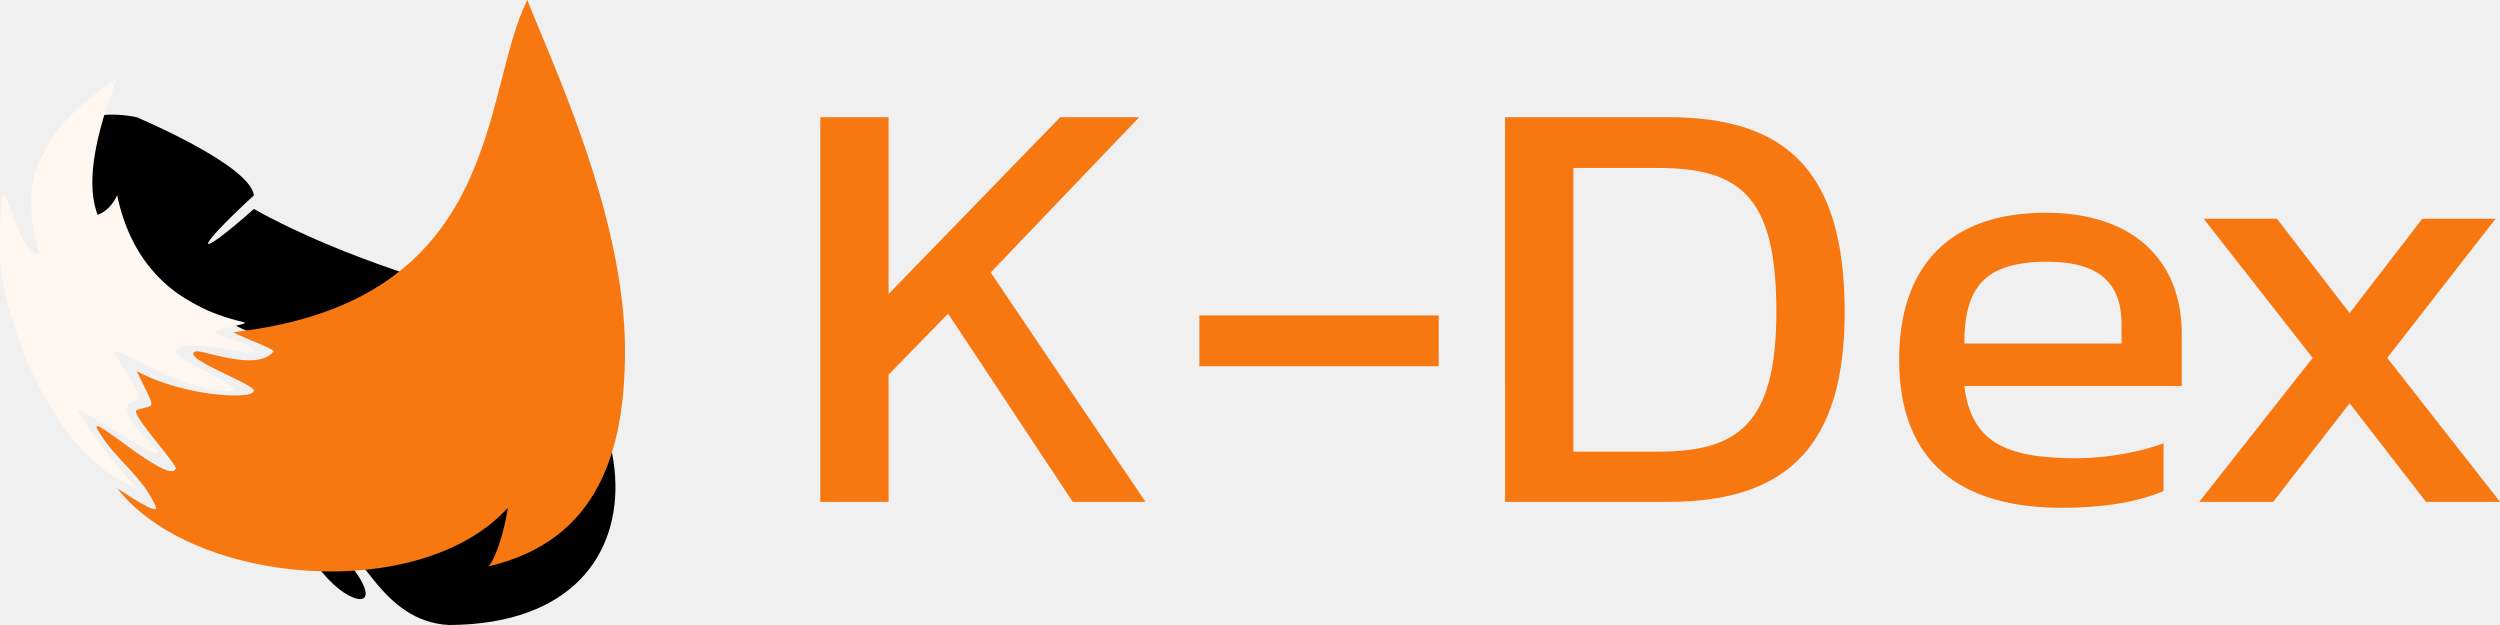
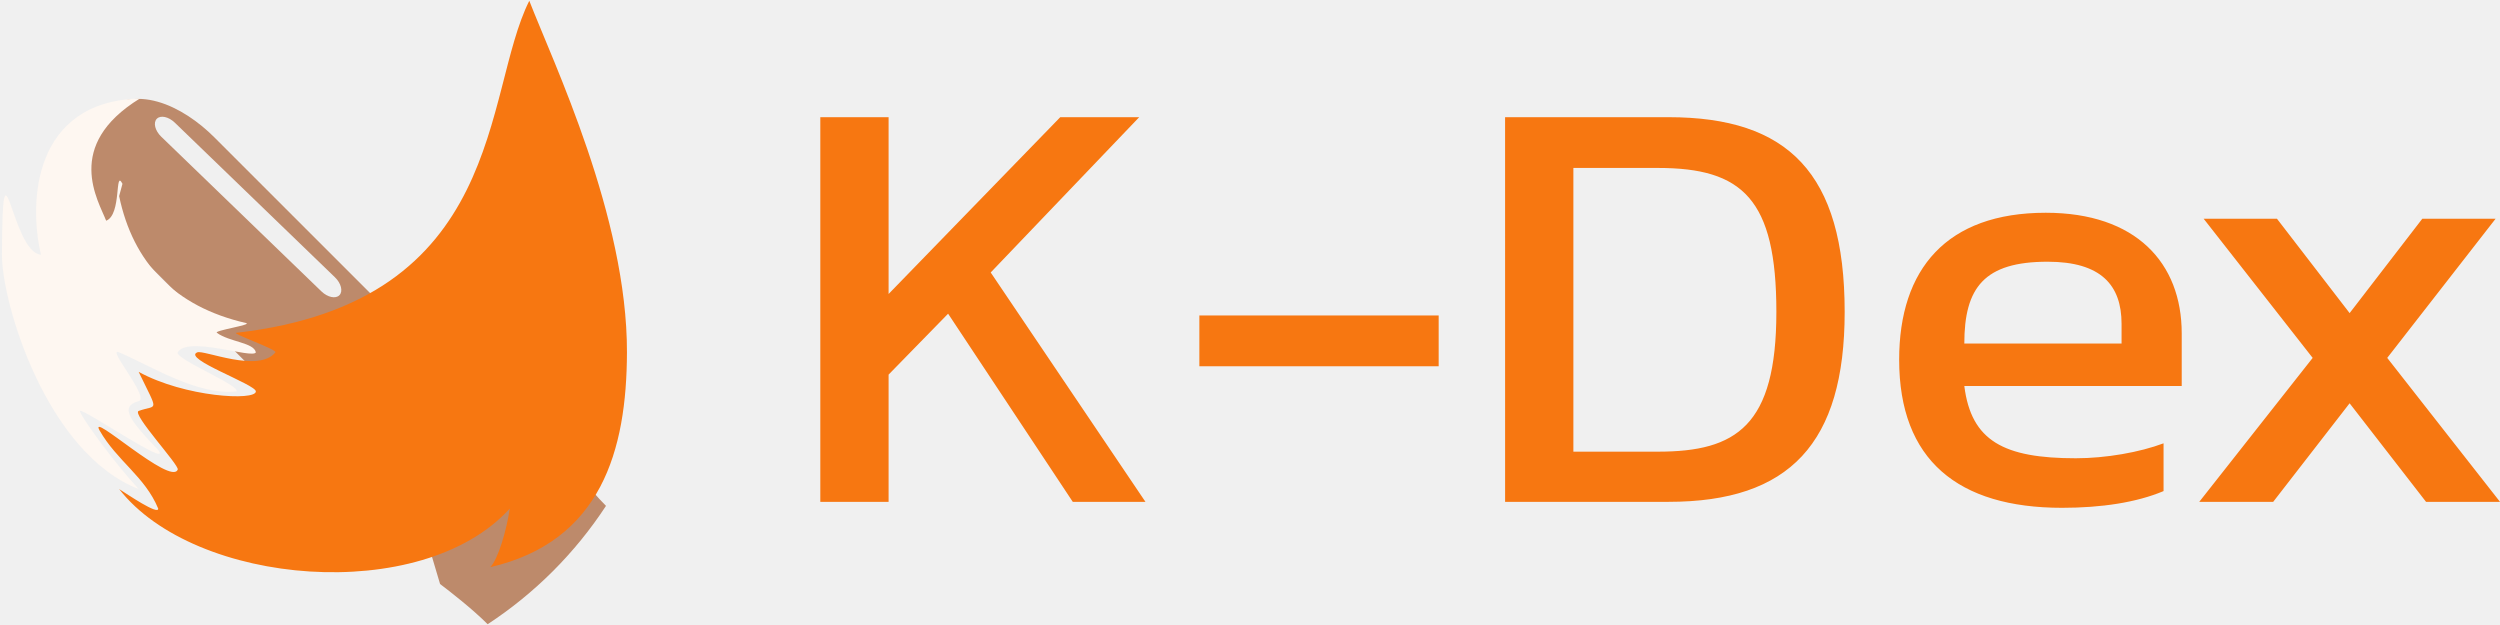
<svg width="128" height="32" viewBox="0 0 128 32">
-   <path d="M3 10c-.706-1.133.756-2.041 0-2-1.795 3.324-1.626-3.11 4-2 .016.016 5.797 2.434 6 4-3.291 3.038-2.964 3.329 0 .7 4.782 2.677 10.776 4.21 11 4.3 8.647 2.437 11.668 16.933-1 17-3.519-.151-4.602-4.355-5-3 3.49 4.532-7.141-.698-1-9 6.067 1.365 4.16.023 4 0-6.697-1.945-13.393-4.724-18-10z" />
-   <path d="M6 10c.05-.18-.193.696-1 1-.391-1.023-.58-2.936 1-7-5.249 3.528-4.633 6.381-4 9-1.528-.097-1.97-6.775-2 0-.011 2.46 2.267 10.151 7 12-1.297-1.396-3.094-3.881-3-4 .117-.167 4.754 3.01 4 2-1.536-1.591-1.961-2.235-1-2.5.595-.173-1.693-2.796-1-2.5 1.62.689 4.021 2.224 6 2 .266-.275-3.16-1.663-3-2 .513-.865 3.845.355 4 0-.104-.504-1.332-.525-2-1-.162-.116 1.839-.411 1.5-.5-3.668-.84-5.79-3.093-6.5-6.5z" fill="#fef7f1" />
-   <path d="M25 29c.407-.403.844-1.928 1-3-4.503 4.96-16.135 3.963-20-1 .414.263 2.021 1.356 2 1-.677-1.641-2.109-2.438-3-4-.609-1.068 3.671 2.873 4 2 .084-.224-2.377-2.864-2-3 .966-.348 1.041.16 0-2 2.372 1.3 6.002 1.494 6 1-.001-.358-3.784-1.675-3-2 .336-.14 3.143 1.077 4 0 .098-.144-2.267-.97-2-1C25.837 15.421 24.605 4.76 27 0c1.224 3.158 5.017 11.06 5 18-.013 5.023-1.317 9.684-7 11zm17-3.306h3.496V19.18l3.047-3.119 6.383 9.633h3.721l-7.923-11.743L58.327 6h-4.042l-8.789 9.052V6H42zm19.407-6.942H73.66v-2.599H61.407zm15.654 6.942h8.372c6.191 0 9.014-2.997 9.014-9.725 0-7.125-2.92-9.969-9.014-9.969H77.06zm3.496-2.569V8.599h4.33c4.33 0 6.063 1.59 6.063 7.37 0 5.841-2.053 7.156-6.063 7.156zM105.577 26c2.021 0 3.817-.275 5.197-.856v-2.446c-1.219.459-2.951.765-4.491.765-3.689 0-5.357-.887-5.71-3.7h11.131V17.07c0-3.609-2.342-6.177-6.961-6.177-5.068 0-7.506 2.875-7.506 7.523 0 5.138 3.015 7.584 8.34 7.584zm-5.004-8.41c0-2.875 1.026-4.19 4.266-4.19 2.727 0 3.785 1.193 3.785 3.18v1.009zm12.029 8.104h3.785l3.913-5.046 3.913 5.046H128l-5.774-7.37 5.549-7.125h-3.753l-3.721 4.832-3.721-4.832h-3.753l5.582 7.125z" fill="#f77711" />
+   <defs>
+     <mask id="A">
+       <path d="M2.992 4.022h28.935V32.92H2.992z" fill="#fff" />
+       <rect width="1" height="13" x=".7" y="10" ry=".8" transform="rotate(314)" rx=".5" />
+     </mask>
+   </defs>
+   <path d="M6.023 11.978l15.91 15.91.599 2.014c.502.378 1.646 1.268 2.436 2.058a21 21 0 0 0 6.059-6.059c-.887-.888-1.947-2.289-2.058-2.436l-2.087-.526-15.91-15.91C9.392 5.449 6.82 4.11 4.973 5.957s-.444 4.528 1.049 6.022z" mask="url(#A)" fill="#bd8a6b" />
+   <path d="M6.27 9.411c-.407-.795-.029 1.586-.836 1.89-.391-1.023-2.198-3.841 1.727-6.257-5.507.143-5.694 5.377-5.061 7.996-1.528-.097-1.97-6.775-2 0-.011 2.46 2.267 10.151 7 12-1.297-1.396-3.094-3.881-3-4 .117-.167 4.754 3.01 4 2-1.536-1.591-1.961-2.235-1-2.5.595-.173-1.693-2.796-1-2.5 1.62.689 4.021 2.224 6 2 .266-.275-3.16-1.663-3-2 .513-.865 3.845.355 4 0-.104-.504-1.332-.525-2-1-.162-.116 1.839-.411 1.5-.5-3.668-.84-5.79-3.093-6.5-6.5z" fill="#fef7f1" />
+   <path d="M42 25.694h3.496V19.18l3.047-3.119 6.383 9.633h3.721l-7.923-11.743L58.327 6h-4.042l-8.789 9.052V6H42zm19.407-6.942H73.66v-2.599H61.407zm15.654 6.942h8.372c6.191 0 9.014-2.997 9.014-9.725 0-7.125-2.92-9.969-9.014-9.969H77.06zm3.496-2.569V8.599h4.33c4.33 0 6.063 1.59 6.063 7.37 0 5.841-2.053 7.156-6.063 7.156zM105.577 26c2.021 0 3.817-.275 5.197-.856v-2.446c-1.219.459-2.951.765-4.491.765-3.689 0-5.357-.887-5.71-3.7h11.131V17.07c0-3.609-2.342-6.177-6.961-6.177-5.068 0-7.506 2.875-7.506 7.523 0 5.138 3.015 7.584 8.34 7.584zm-5.004-8.41c0-2.875 1.026-4.19 4.266-4.19 2.727 0 3.785 1.193 3.785 3.18v1.009zm12.029 8.104h3.785l3.913-5.046 3.913 5.046H128l-5.774-7.37 5.549-7.125h-3.753l-3.721 4.832-3.721-4.832h-3.753l5.582 7.125zM25.1 29.04c.407-.403.844-1.928 1-3-4.503 4.96-16.135 3.963-20-1 .414.263 2.021 1.356 2 1-.677-1.641-2.109-2.438-3-4-.609-1.068 3.671 2.873 4 2 .084-.224-2.377-2.864-2-3 .966-.348 1.041.16 0-2 2.372 1.3 6.002 1.494 6 1-.001-.358-3.784-1.675-3-2 .336-.14 3.143 1.077 4 0 .098-.144-2.267-.97-2-1 13.837-1.579 12.605-12.24 15-17 1.224 3.158 5.017 11.06 5 18-.013 5.023-1.317 9.684-7 11z" fill="#f77711" />
</svg>
